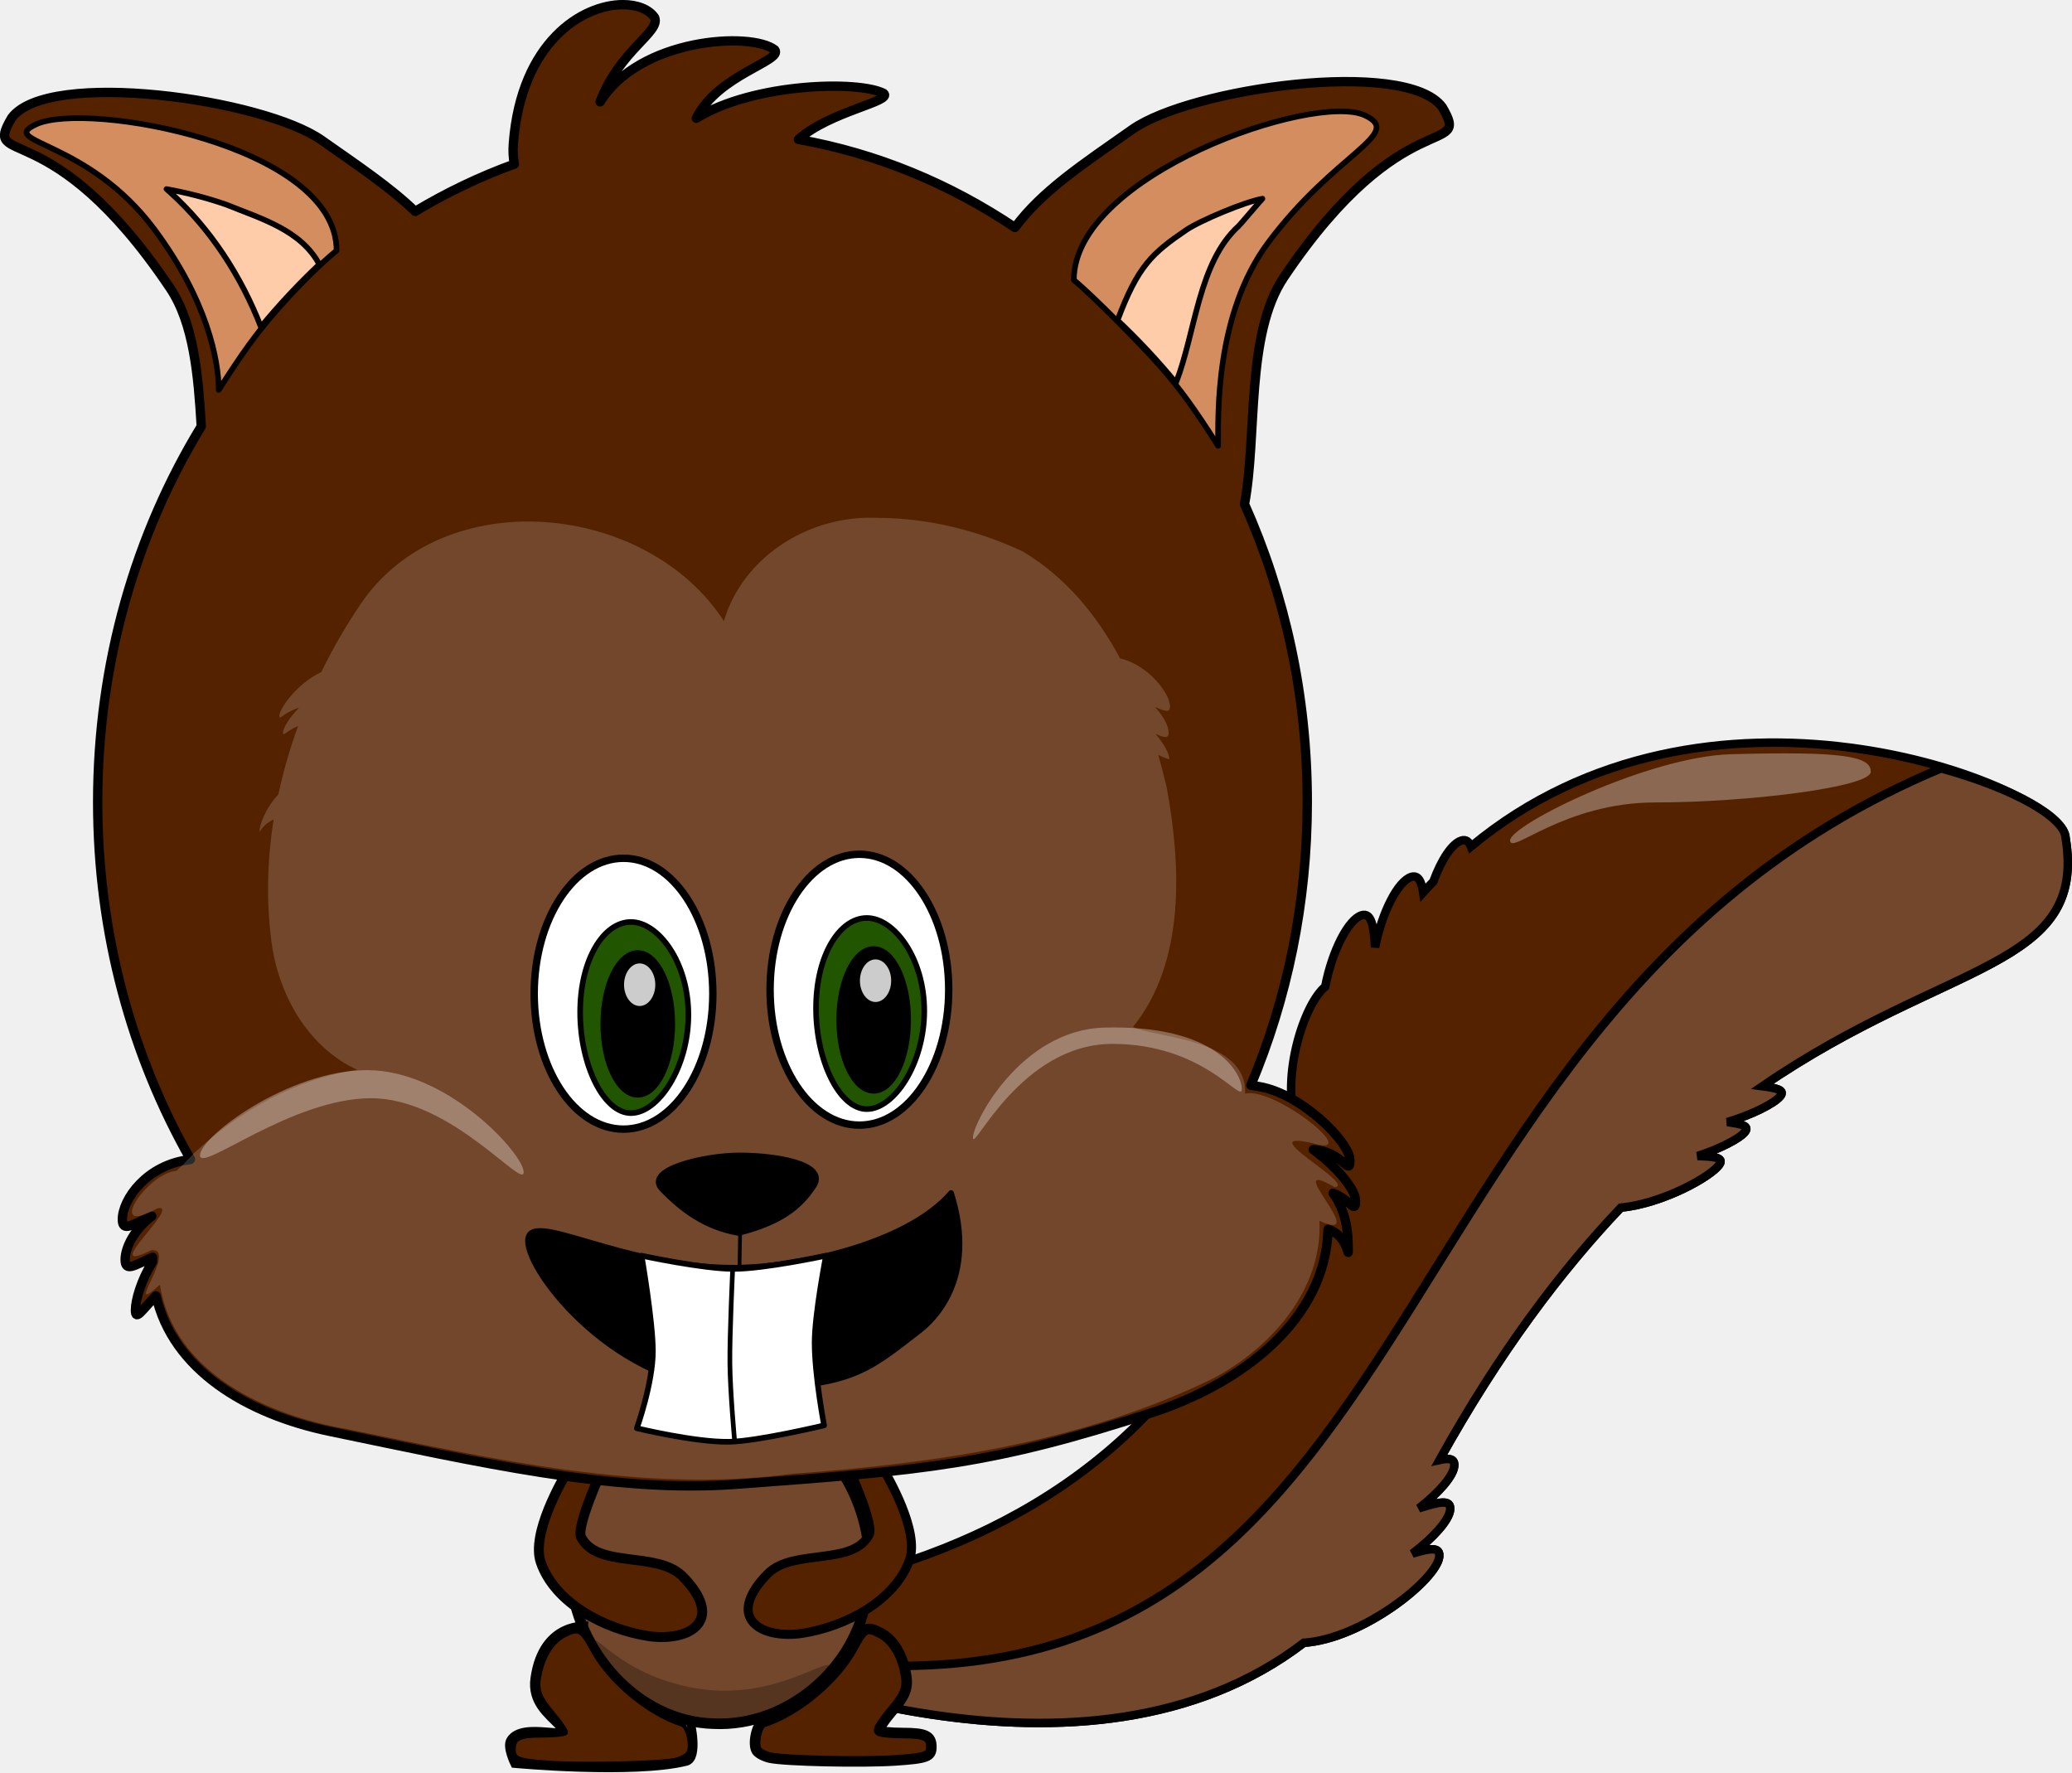
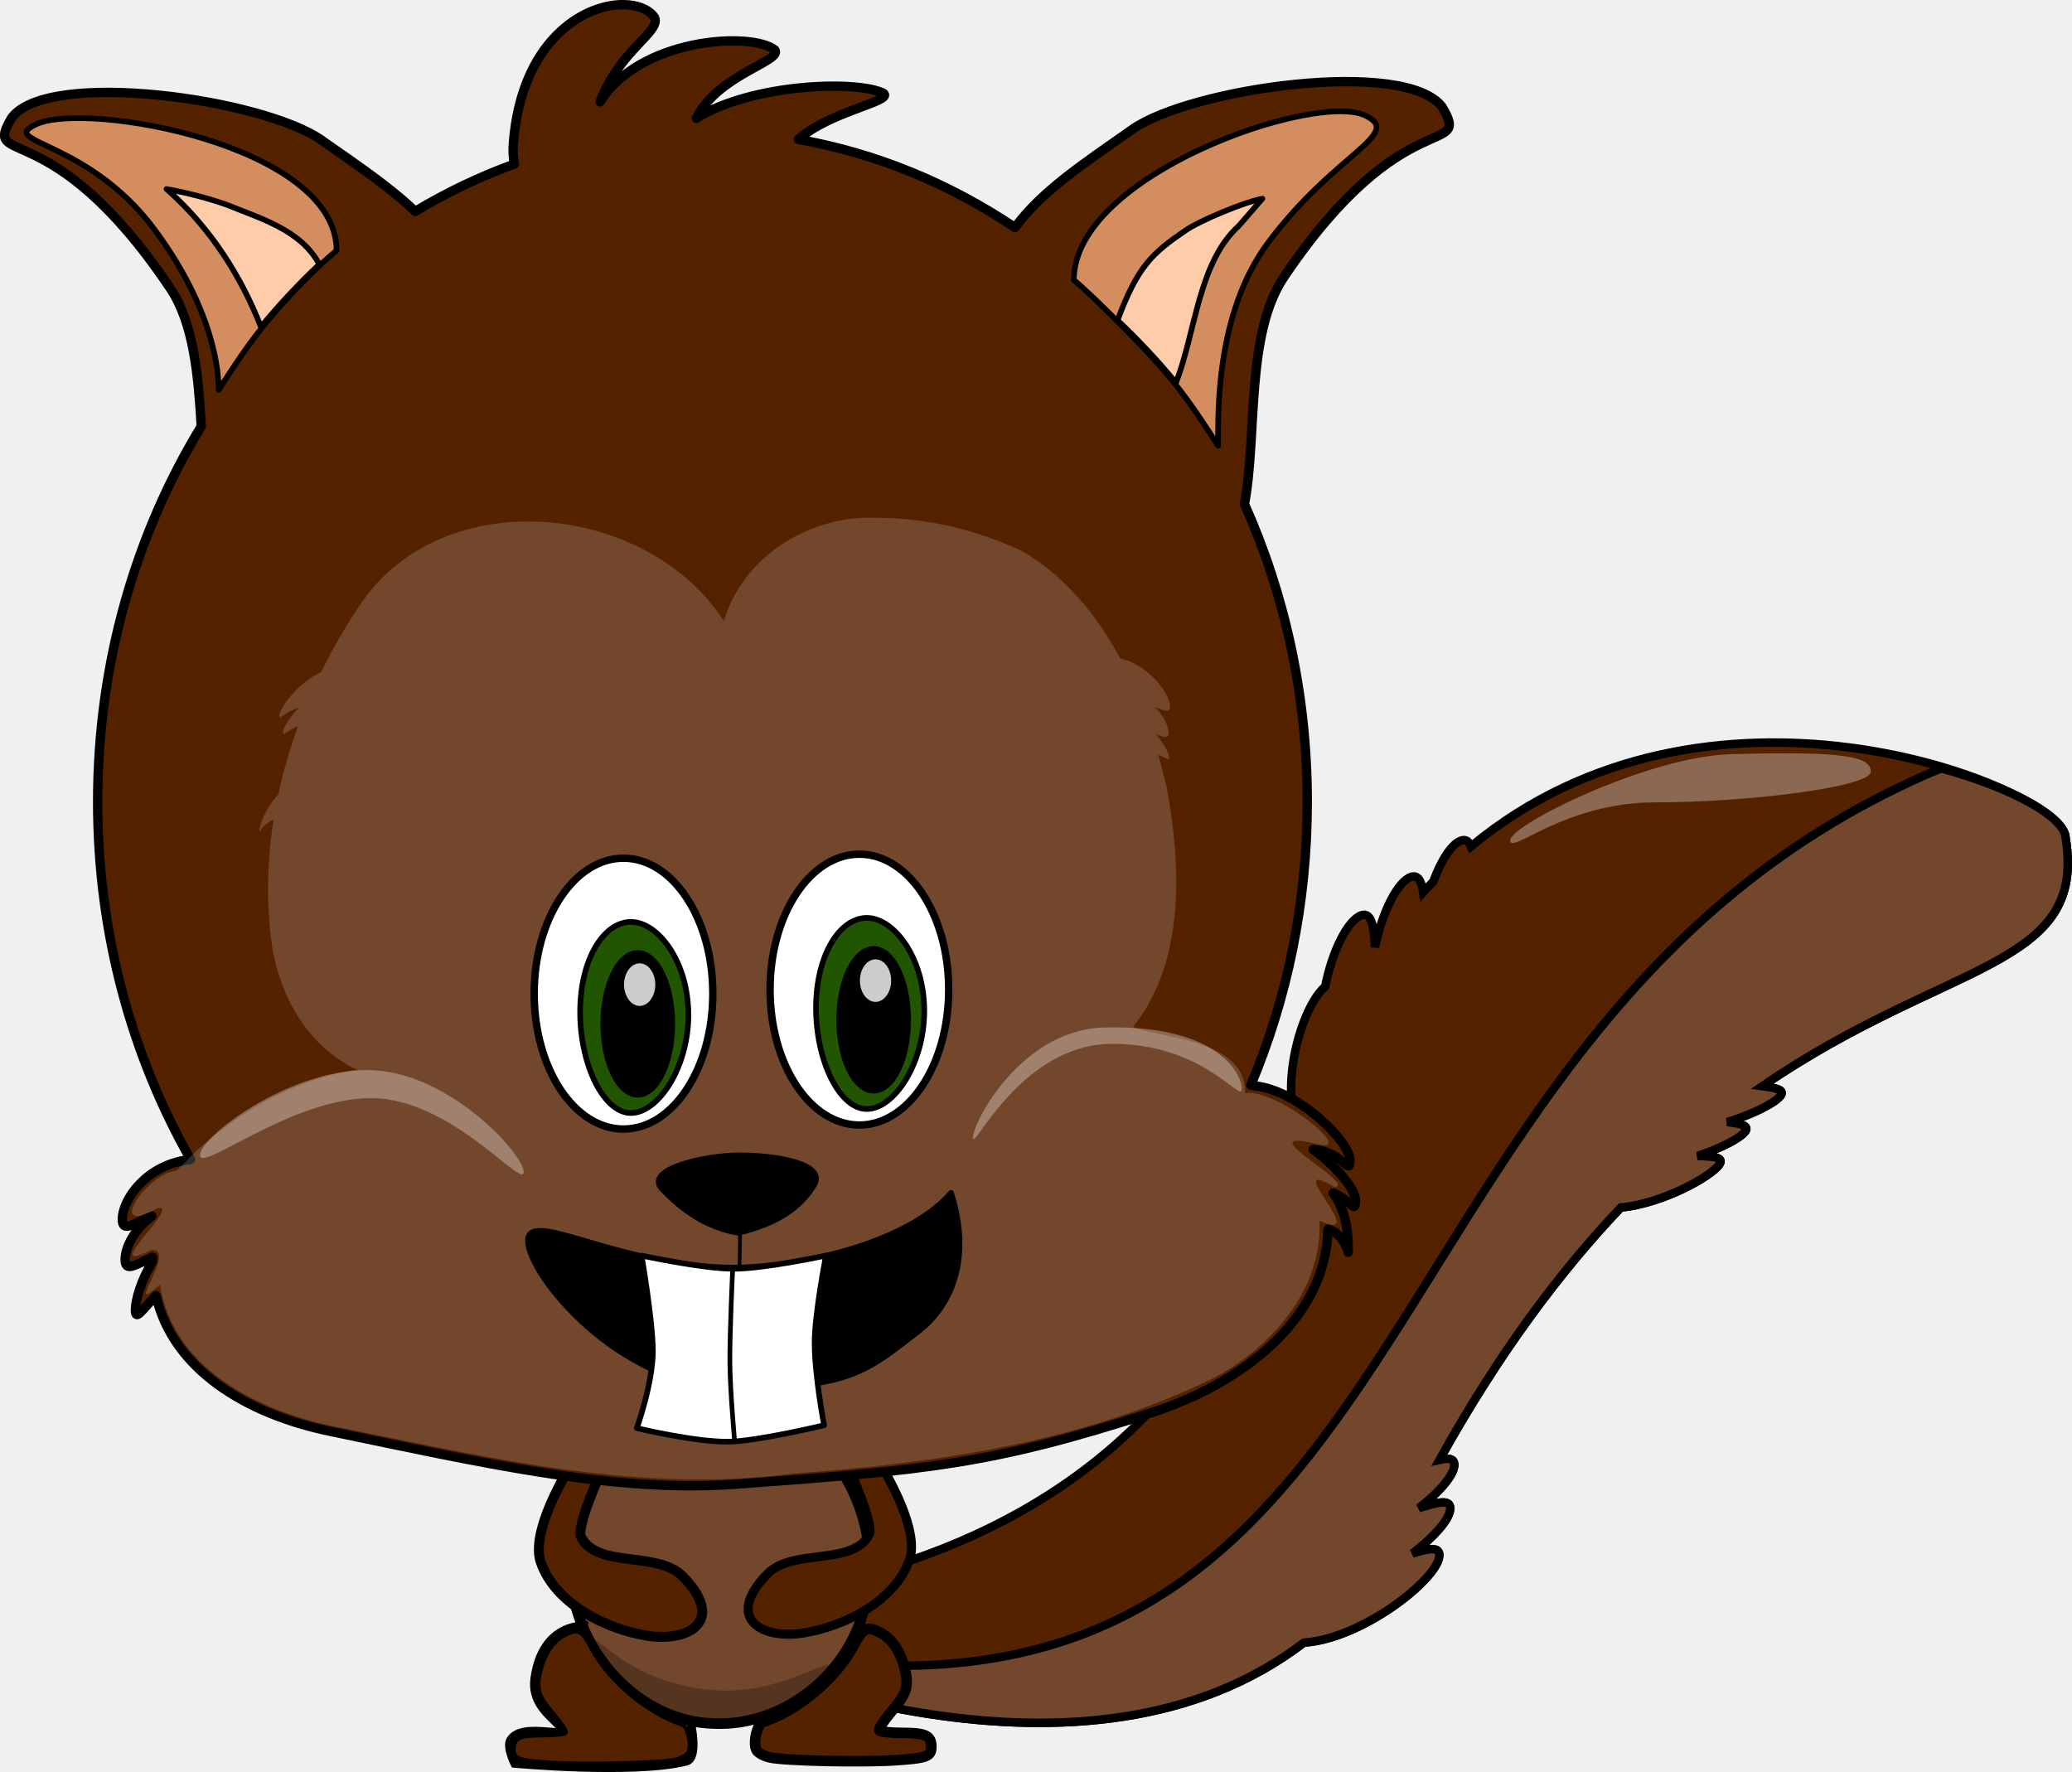
- <svg xmlns="http://www.w3.org/2000/svg" width="734.089" height="627.793" id="svg2" version="1.1">
+ <svg xmlns="http://www.w3.org/2000/svg" width="186.123" height="159.171" id="svg2" version="1.1">
  <defs id="defs4" />
-   <g id="layer1" transform="translate(355.9101,-66.99975)">
-     <g id="g4038" transform="translate(-296.9848,-53.74012)">
+   <g id="layer1" transform="translate(-192.0628,-535.6238)">
+     <g id="g4038" transform="matrix(0.2535451,0,0,0.2535451,207.0018,505.011)">
      <path id="path3883" d="m 595.892,385.502 c -41.193,-5.244 -91.901,0.435 -133.681,35.137 -0.707,-1.81 -1.751,-2.641 -3.385,-2.129 -3.303,1.036 -7.108,6.792 -9.931,14.525 -1.218,1.268 -2.41,2.533 -3.606,3.859 -0.619,-4.032 -1.77,-6.277 -4.217,-5.51 -4.668,1.464 -10.33,12.354 -12.822,24.933 -0.432,-7.48 -1.314,-12.428 -4.771,-11.344 -4.71,1.477 -10.444,12.58 -12.9,25.301 -7.414,6.062 -15.771,31.451 -10.328,48.809 0.025,0.079 0.071,0.154 0.097,0.233 -1.322,4.165 -2.597,8.439 -3.797,12.844 -51.243,188.141 -267.411,146.104 -225.954,165.312 34.667,16.062 155.726,63.91 232.43,5.222 20.714,-1.378 46.908,-22.226 47.939,-30.384 0.478,-3.784 -3.334,-3.071 -9.487,-1.199 7.568,-5.763 12.894,-11.802 13.347,-15.385 0.518,-4.096 -3.998,-2.881 -11.065,-0.674 7.126,-5.566 12.077,-11.315 12.513,-14.766 0.355,-2.806 -1.654,-3.109 -5.218,-2.329 21.181,-38.145 42.981,-67.018 64.25,-89.398 14.896,-1.452 32.07,-11.037 34.945,-15.301 1.694,-2.513 -1.987,-2.778 -7.748,-2.995 8.182,-2.666 14.9,-6.215 16.76,-8.496 1.783,-2.186 -1.209,-2.85 -6.232,-3.528 9.087,-2.705 16.753,-6.69 18.765,-9.156 1.794,-2.199 -1.249,-2.858 -6.325,-3.54 65.506,-44.952 115.162,-41.46 107.401,-88.133 -0.132,-8.426 -33.184,-26.331 -76.981,-31.906 z" style="fill:#552200;fill-opacity:1;stroke:#000000;stroke-width:3;stroke-miterlimit:4;stroke-opacity:1" />
      <path id="path3883-5" d="m 628.772,392.927 c -225.36,94.241 -167.808,383.246 -458.175,304.545 34.667,16.062 155.726,63.91 232.43,5.222 20.714,-1.378 46.908,-22.226 47.939,-30.384 0.478,-3.784 -3.334,-3.071 -9.487,-1.199 7.568,-5.763 12.894,-11.802 13.347,-15.385 0.518,-4.096 -3.998,-2.881 -11.065,-0.674 7.126,-5.566 12.077,-11.315 12.513,-14.766 0.355,-2.806 -1.654,-3.109 -5.218,-2.329 21.181,-38.145 42.981,-67.018 64.25,-89.398 14.896,-1.452 32.07,-11.037 34.945,-15.301 1.694,-2.513 -1.987,-2.778 -7.748,-2.995 8.182,-2.666 14.9,-6.215 16.76,-8.496 1.783,-2.186 -1.209,-2.85 -6.232,-3.528 9.087,-2.705 16.753,-6.69 18.765,-9.156 1.794,-2.199 -1.249,-2.858 -6.325,-3.54 65.506,-44.952 115.162,-41.46 107.401,-88.133 -0.442,-6.97 -17.591,-17.154 -44.101,-24.482 z" style="fill:#72472b;fill-opacity:1;stroke:#000000;stroke-width:3;stroke-miterlimit:4;stroke-opacity:1" />
      <path id="path4408-1" d="m 603.883,394.141 c 0,5.436 -43.59,10.861 -76.208,10.861 -32.618,0 -51.569,18.881 -51.569,13.445 0,-5.436 48.887,-29.715 78.285,-30.525 40.07,-1.104 49.492,0.783 49.492,6.219 z" style="fill:#ffffff;fill-opacity:0.317;stroke:none" />
    </g>
-     <path style="fill:#72472b;fill-opacity:1;stroke:#000000;stroke-width:3.748;stroke-linejoin:round;stroke-miterlimit:4;stroke-opacity:1;stroke-dasharray:none" d="m -101.364,564.454 c -30.631,7.2e-4 -55.595,30.775 -52.354,60.558 1.44,26.337 23.376,51.978 50.806,52.602 26.072,1.16 50.563,-19.891 54.086,-45.601 5.061,-26.161 -9.285,-56.136 -35.424,-64.726 -5.485,-1.977 -11.243,-3.002 -17.114,-2.833 z" id="path3016-0" />
-     <path style="fill:#552200;fill-opacity:1;stroke:none" d="m -152.406,585.969 c -4.96,5.386 -7.583,13.344 -10.312,20.25 -3.23,7.839 -1.868,17.157 4.25,23.188 10.103,11.099 25.603,17.799 40.688,16.75 5.6,-0.135 12.392,-5.116 9.594,-11.281 -3.065,-8.703 -11.727,-14.248 -20.844,-14.5 -7.481,-1.483 -18.713,-1.119 -21.656,-9.844 0.682,-7.724 4.449,-14.635 6.938,-21.938 -1.973,-2.392 -5.835,-2.408 -8.656,-2.625 z" id="path3832" />
-     <path style="fill:none;stroke:#000000;stroke-width:3.5;stroke-linecap:butt;stroke-linejoin:miter;stroke-miterlimit:4;stroke-opacity:1;stroke-dasharray:none" d="m -153.013,585.069 c 0,0 -0.32,0.493 -0.855,1.373 -3.169,5.21 -13.891,23.968 -10.459,33.983 5.002,14.596 22.931,23.84 38.184,26.163 6.339,0.965 15.642,0.139 18.385,-5.657 2.396,-5.064 -2.374,-11.624 -6.364,-15.556 -9.197,-9.063 -30.538,-2.471 -36.062,-14.142 -1.103,-4.863 7.778,-24.042 7.778,-24.042 z" id="path3826" />
-     <path style="fill:#552200;fill-opacity:1;stroke:none" d="m -46.719,584.969 c -3.089,0.618 -9.508,0.822 -6.594,5.219 2.194,6.724 6.541,13.495 5.688,20.625 -5.381,8.977 -17.684,7.082 -26.438,9.469 -8.366,1.497 -16.301,9.289 -16.188,18 2.514,7.677 12.566,7.671 19.188,6.75 15.077,-2.784 31.53,-10.836 37.031,-26.125 2.13,-12.289 -5.389,-23.718 -10.938,-33.969 -0.572,0.092 -1.178,-0.073 -1.75,0.031 z" id="path3832-7" />
-     <path style="fill:none;stroke:#000000;stroke-width:3.2;stroke-linecap:butt;stroke-linejoin:miter;stroke-miterlimit:4;stroke-opacity:1;stroke-dasharray:none" d="m -44.952,584.116 c 0,0 0.32,0.493 0.855,1.373 3.169,5.21 13.891,23.968 10.459,33.983 -5.002,14.596 -22.931,23.84 -38.184,26.163 -6.339,0.965 -15.642,0.139 -18.385,-5.657 -2.396,-5.064 2.374,-11.624 6.364,-15.556 9.197,-9.063 30.538,-2.471 36.062,-14.142 1.103,-4.863 -7.778,-24.042 -7.778,-24.042 z" id="path3826-4" />
-     <path style="fill:#552200;fill-opacity:1;stroke:#000000;stroke-width:3.314;stroke-linejoin:round;stroke-miterlimit:4;stroke-opacity:1;stroke-dasharray:none" d="m -135.305,68.642 c -14.257,0.062 -35.904,13.167 -38.716,49.012 -0.223,2.838 -0.083,5.307 0.352,7.478 -12.243,4.44 -23.993,10.062 -35.154,16.759 -8.926,-8.604 -20.244,-16.158 -33.144,-25.231 -20.734,-14.583 -96.781,-25.353 -109.79,-7.934 -10.754,18.152 13.615,-2.86 56.096,60.302 8.412,12.507 9.998,31.011 11.062,49.012 -23.169,37.971 -36.707,83.766 -36.707,133.074 0,46.514 12.06,89.903 32.875,126.548 -0.035,0.042 -0.069,0.083 -0.104,0.124 -15.392,1.723 -24.029,14.134 -24.029,21.192 0,4.69 3.578,1.75 10.461,-1.181 -6.164,4.661 -9.467,11.068 -9.467,15.433 0,4.519 3.336,1.965 9.736,-0.849 -0.02,0.544 -0.037,1.088 -0.041,1.637 -4.013,6.447 -6.049,13.51 -6.049,17.111 0,4.05 2.398,-0.224 7.292,-5.096 5.919,26.015 31.832,41.882 61.69,48.059 52.134,10.786 100.263,21.889 143.307,18.747 67.754,-4.946 91.584,-7.054 147.968,-25.438 31.493,-10.268 61.453,-32.75 62.27,-64.942 7.674,2.451 7.147,12.064 7.147,6.505 0,-3.56 -0.218,-12.279 -5.365,-19.286 6.337,2.435 7.955,7.624 7.955,2.631 0,-3.911 -6.521,-11.901 -14.998,-18.064 10.594,0.642 13.009,9.852 13.009,3.729 0,-6.342 -17.118,-23.44 -31.984,-26.018 -1.23,-0.213 -2.212,-0.368 -3.107,-0.518 12.811,-30.483 19.99,-64.472 19.99,-100.323 0,-37.912 -8.017,-73.743 -22.248,-105.543 4.576,-24.059 0.316,-60.095 13.941,-80.354 42.481,-63.162 66.851,-42.149 56.096,-60.302 -13.009,-17.419 -89.055,-6.65 -109.79,7.934 -17.398,12.237 -31.928,21.724 -41.575,34.739 -23.086,-15.485 -49.006,-26.297 -76.708,-31.197 11.005,-9.92 33.487,-13.463 30.203,-16.303 -8.919,-4.643 -46.114,-3.685 -66.392,8.804 7.623,-15.423 30.831,-20.356 27.8,-24.237 -8.532,-6.576 -47.975,-4.076 -61.876,18.436 6.857,-18.263 21.426,-24.701 19.327,-29.85 -1.981,-2.926 -6.174,-4.621 -11.331,-4.599 z" id="path3901" />
-     <path style="fill:#ffffff;fill-opacity:0.169;stroke:none" d="m -47.224,250.396 c -22.933,-0.185 -45.592,14.158 -52.223,36.624 -27.282,-42.196 -99.538,-49.423 -128.848,-5.821 -5.098,7.579 -9.739,15.584 -13.817,23.884 -9.098,4.357 -14.811,13.262 -14.811,15.391 0,2.005 1.13,-0.899 6.981,-2.797 -3.619,3.717 -5.697,7.441 -5.697,8.721 0,1.803 0.911,-0.36 5.344,-2.196 -2.894,7.922 -5.242,16.035 -7.002,24.257 -4.665,4.891 -6.629,10.977 -6.629,12.574 0,1.969 0.034,-1.44 4.972,-3.729 -2.43,15.292 -2.716,30.861 -0.352,46.215 3.075,17.589 13.275,34.785 29.933,42.466 -21.726,3.215 -41.881,14.657 -57.774,29.519 -6.681,6.996 -2.83,2.956 -6.277,6.277 -10.685,0.859 -25.57,23.912 -6.67,13.258 9.005,-1.752 -21.809,24.564 -2.113,14.791 9.596,-0.55 -10.874,24.674 2.962,12.263 4.878,31.443 38.134,46.286 66.205,51.146 51.848,10.541 104.708,22.913 157.932,15.847 50.887,-3.689 102.963,-11.194 149.19,-33.869 20.399,-10.882 38.615,-31.342 37.474,-55.744 19.079,8.647 -14.686,-23.555 5.386,-11.911 8.133,-0.809 -30.219,-20.653 -7.934,-15.619 18.659,5.668 -13.105,-19.944 -23.802,-17.546 0.851,-19.543 -31.771,-19.682 -39.732,-23.574 18.729,-23.109 17.034,-57.557 11.953,-84.911 -0.892,-3.804 -1.885,-7.638 -2.983,-11.476 1.398,0.675 2.689,1.251 3.915,1.533 0,-2.111 -1.909,-5.53 -4.868,-8.97 2.867,1.207 4.64,1.838 4.64,-0.414 0,-2.388 -1.864,-5.892 -4.827,-9.135 3.245,1.372 5.303,2.289 5.303,-0.124 0,-5.015 -8.16,-14.958 -17.67,-17.069 -8.227,-15.331 -19.317,-28.83 -34.428,-37.867 -16.027,-7.539 -33.767,-11.9 -51.518,-11.932 -0.74,-0.036 -1.477,-0.056 -2.217,-0.062 z" id="path4009" />
-     <g id="g3933" transform="matrix(0.6628826,0,0,0.6628826,53.67896,200.5967)">
+     <path style="fill:#72472b;fill-opacity:1;stroke:#000000;stroke-width:0.95;stroke-linejoin:round;stroke-miterlimit:4;stroke-opacity:1;stroke-dasharray:none" d="m 256.6,661.751 c -7.766,1.8e-4 -14.096,7.803 -13.274,15.354 0.365,6.678 5.927,13.179 12.882,13.337 6.61,0.294 12.82,-5.043 13.713,-11.562 1.283,-6.633 -2.354,-14.233 -8.982,-16.411 -1.391,-0.501 -2.851,-0.761 -4.339,-0.718 z" id="path3016-0" />
+     <path style="fill:#552200;fill-opacity:1;stroke:none" d="m 243.659,667.206 c -1.258,1.366 -1.923,3.383 -2.615,5.134 -0.819,1.987 -0.474,4.35 1.078,5.879 2.562,2.814 6.491,4.513 10.316,4.247 1.42,-0.034 3.142,-1.297 2.432,-2.86 -0.777,-2.207 -2.973,-3.613 -5.285,-3.676 -1.897,-0.376 -4.745,-0.284 -5.491,-2.496 0.173,-1.958 1.128,-3.711 1.759,-5.562 -0.5,-0.606 -1.479,-0.611 -2.195,-0.666 z" id="path3832" />
+     <path style="fill:none;stroke:#000000;stroke-width:0.887;stroke-linecap:butt;stroke-linejoin:miter;stroke-miterlimit:4;stroke-opacity:1;stroke-dasharray:none" d="m 243.505,666.978 c 0,0 -0.081,0.125 -0.217,0.348 -0.803,1.321 -3.522,6.077 -2.652,8.616 1.268,3.701 5.814,6.045 9.681,6.633 1.607,0.245 3.966,0.035 4.661,-1.434 0.608,-1.284 -0.602,-2.947 -1.614,-3.944 -2.332,-2.298 -7.743,-0.627 -9.143,-3.586 -0.28,-1.233 1.972,-6.096 1.972,-6.096 z" id="path3826" />
+     <path style="fill:#552200;fill-opacity:1;stroke:none" d="m 270.456,666.952 c -0.783,0.157 -2.411,0.208 -1.672,1.323 0.556,1.705 1.659,3.422 1.442,5.229 -1.364,2.276 -4.484,1.796 -6.703,2.401 -2.121,0.38 -4.133,2.355 -4.104,4.564 0.637,1.947 3.186,1.945 4.865,1.711 3.823,-0.706 7.994,-2.747 9.389,-6.624 0.54,-3.116 -1.366,-6.014 -2.773,-8.613 -0.145,0.023 -0.299,-0.019 -0.444,0.008 z" id="path3832-7" />
+     <path style="fill:none;stroke:#000000;stroke-width:0.811;stroke-linecap:butt;stroke-linejoin:miter;stroke-miterlimit:4;stroke-opacity:1;stroke-dasharray:none" d="m 270.903,666.736 c 0,0 0.081,0.125 0.217,0.348 0.803,1.321 3.522,6.077 2.652,8.616 -1.268,3.701 -5.814,6.045 -9.681,6.633 -1.607,0.245 -3.966,0.035 -4.661,-1.434 -0.608,-1.284 0.602,-2.947 1.614,-3.944 2.332,-2.298 7.743,-0.627 9.143,-3.586 0.28,-1.233 -1.972,-6.096 -1.972,-6.096 z" id="path3826-4" />
+     <path style="fill:#552200;fill-opacity:1;stroke:#000000;stroke-width:0.84;stroke-linejoin:round;stroke-miterlimit:4;stroke-opacity:1;stroke-dasharray:none" d="m 247.995,536.04 c -3.615,0.016 -9.103,3.338 -9.816,12.427 -0.057,0.72 -0.021,1.346 0.089,1.896 -3.104,1.126 -6.083,2.551 -8.913,4.249 -2.263,-2.181 -5.133,-4.097 -8.404,-6.397 -5.257,-3.698 -24.538,-6.428 -27.837,-2.012 -2.727,4.602 3.452,-0.725 14.223,15.289 2.133,3.171 2.535,7.863 2.805,12.427 -5.874,9.627 -9.307,21.238 -9.307,33.74 0,11.793 3.058,22.794 8.335,32.086 -0.009,0.011 -0.018,0.021 -0.026,0.032 -3.903,0.437 -6.093,3.584 -6.093,5.373 0,1.189 0.907,0.444 2.652,-0.299 -1.563,1.182 -2.4,2.806 -2.4,3.913 0,1.146 0.846,0.498 2.469,-0.215 -0.005,0.138 -0.009,0.276 -0.011,0.415 -1.017,1.635 -1.534,3.425 -1.534,4.338 0,1.027 0.608,-0.057 1.849,-1.292 1.501,6.596 8.071,10.619 15.641,12.185 13.218,2.735 25.421,5.55 36.335,4.753 17.179,-1.254 23.221,-1.789 37.517,-6.45 7.985,-2.603 15.581,-8.304 15.788,-16.466 1.946,0.622 1.812,3.059 1.812,1.649 0,-0.903 -0.055,-3.113 -1.36,-4.89 1.607,0.617 2.017,1.933 2.017,0.667 0,-0.992 -1.653,-3.017 -3.803,-4.58 2.686,0.163 3.298,2.498 3.298,0.945 0,-1.608 -4.34,-5.943 -8.109,-6.597 -0.312,-0.054 -0.561,-0.093 -0.788,-0.131 3.248,-7.729 5.068,-16.346 5.068,-25.436 0,-9.612 -2.033,-18.697 -5.641,-26.76 1.16,-6.1 0.08,-15.237 3.535,-20.373 10.771,-16.014 16.95,-10.687 14.223,-15.289 -3.298,-4.417 -22.58,-1.686 -27.837,2.012 -4.411,3.103 -8.095,5.508 -10.541,8.808 -5.853,-3.926 -12.425,-6.668 -19.449,-7.91 2.79,-2.515 8.49,-3.413 7.658,-4.133 -2.261,-1.177 -11.692,-0.934 -16.833,2.232 1.933,-3.91 7.817,-5.161 7.048,-6.145 -2.163,-1.667 -12.164,-1.034 -15.688,4.674 1.739,-4.63 5.432,-6.263 4.9,-7.568 -0.502,-0.742 -1.565,-1.172 -2.873,-1.166 z" id="path3901" />
+     <path style="fill:#ffffff;fill-opacity:0.169;stroke:none" d="m 270.327,582.123 c -5.814,-0.047 -11.56,3.59 -13.241,9.286 -6.917,-10.699 -25.237,-12.531 -32.669,-1.476 -1.293,1.922 -2.469,3.951 -3.503,6.056 -2.307,1.105 -3.755,3.363 -3.755,3.902 0,0.508 0.287,-0.228 1.77,-0.709 -0.918,0.942 -1.444,1.887 -1.444,2.211 0,0.457 0.231,-0.091 1.355,-0.557 -0.734,2.009 -1.329,4.066 -1.775,6.15 -1.183,1.24 -1.681,2.783 -1.681,3.188 0,0.499 0.009,-0.365 1.261,-0.945 -0.616,3.877 -0.689,7.825 -0.089,11.718 0.78,4.46 3.366,8.819 7.589,10.767 -5.509,0.815 -10.619,3.716 -14.648,7.484 -1.694,1.774 -0.717,0.749 -1.591,1.591 -2.709,0.218 -6.483,6.063 -1.691,3.361 2.283,-0.444 -5.53,6.228 -0.536,3.75 2.433,-0.14 -2.757,6.256 0.751,3.109 1.237,7.972 9.669,11.735 16.786,12.968 13.146,2.673 26.548,5.809 40.043,4.018 12.902,-0.935 26.106,-2.838 37.826,-8.587 5.172,-2.759 9.791,-7.947 9.501,-14.134 4.837,2.192 -3.724,-5.972 1.366,-3.02 2.062,-0.205 -7.662,-5.237 -2.012,-3.96 4.731,1.437 -3.323,-5.057 -6.035,-4.449 0.216,-4.955 -8.055,-4.99 -10.074,-5.977 4.749,-5.859 4.319,-14.593 3.031,-21.529 -0.226,-0.964 -0.478,-1.937 -0.756,-2.91 0.354,0.171 0.682,0.317 0.993,0.389 0,-0.535 -0.484,-1.402 -1.234,-2.274 0.727,0.306 1.176,0.466 1.176,-0.105 0,-0.605 -0.473,-1.494 -1.224,-2.316 0.823,0.348 1.345,0.58 1.345,-0.032 0,-1.272 -2.069,-3.792 -4.48,-4.328 -2.086,-3.887 -4.898,-7.31 -8.729,-9.601 -4.064,-1.911 -8.561,-3.017 -13.062,-3.025 -0.188,-0.009 -0.374,-0.014 -0.562,-0.016 z" id="path4009" />
+     <g id="g3933" transform="matrix(0.1680706,0,0,0.1680706,295.9109,569.4968)">
      <path id="path3914" d="m -236.908,329.505 c 0,39.973 -21.372,72.378 -47.735,72.378 -26.363,0 -47.735,-32.405 -47.735,-72.378 0,-39.973 21.372,-72.378 47.735,-72.378 26.363,0 47.735,32.405 47.735,72.378 z" style="fill:#ffffff;fill-opacity:1;stroke:#000000;stroke-width:3.959;stroke-linejoin:round;stroke-miterlimit:4;stroke-opacity:1" />
      <path id="path3917" d="m -249.964,340.822 c 0,28.206 -16.118,52.5 -30.714,52.5 -14.596,0 -27.143,-25.723 -27.143,-53.929 0,-28.206 12.547,-48.214 27.143,-48.214 14.596,0 30.714,21.437 30.714,49.643 z" style="fill:#225500;fill-opacity:1;stroke:#000000;stroke-width:3;stroke-linejoin:round;stroke-miterlimit:4;stroke-opacity:1" />
      <path transform="translate(-14.12727,-11.21936)" d="m -244.457,356.872 c 0,20.921 -8.254,37.881 -18.435,37.881 -10.182,0 -18.435,-16.96 -18.435,-37.881 0,-20.921 8.254,-37.881 18.435,-37.881 10.182,0 18.435,16.96 18.435,37.881 z" id="path3929" style="fill:#000000;fill-opacity:1;stroke:#000000;stroke-width:3;stroke-linejoin:round;stroke-miterlimit:4;stroke-opacity:1;stroke-dasharray:none" />
      <path transform="translate(-12.61204,-17.28028)" d="m -253.548,341.972 c 0,7.113 -4.41,12.879 -9.849,12.879 -5.439,0 -9.849,-5.766 -9.849,-12.879 0,-7.113 4.41,-12.879 9.849,-12.879 5.439,0 9.849,5.766 9.849,12.879 z" id="path3931" style="fill:#ffffff;fill-opacity:0.799;stroke:#000000;stroke-width:3;stroke-linejoin:round;stroke-miterlimit:4;stroke-opacity:1;stroke-dasharray:none" />
    </g>
-     <g transform="matrix(0.6628826,0,0,0.6628826,137.2495,199.1763)" id="g3933-4">
+     <g transform="matrix(0.1680706,0,0,0.1680706,317.0998,569.1367)" id="g3933-4">
      <path id="path3914-8" d="m -236.908,329.505 c 0,39.973 -21.372,72.378 -47.735,72.378 -26.363,0 -47.735,-32.405 -47.735,-72.378 0,-39.973 21.372,-72.378 47.735,-72.378 26.363,0 47.735,32.405 47.735,72.378 z" style="fill:#ffffff;fill-opacity:1;stroke:#000000;stroke-width:3.959;stroke-linejoin:round;stroke-miterlimit:4;stroke-opacity:1" />
      <path id="path3917-8" d="m -249.964,340.822 c 0,28.206 -16.118,52.5 -30.714,52.5 -14.596,0 -27.143,-25.723 -27.143,-53.929 0,-28.206 12.547,-48.214 27.143,-48.214 14.596,0 30.714,21.437 30.714,49.643 z" style="fill:#225500;fill-opacity:1;stroke:#000000;stroke-width:3;stroke-linejoin:round;stroke-miterlimit:4;stroke-opacity:1" />
      <path transform="translate(-14.12727,-11.21936)" d="m -244.457,356.872 c 0,20.921 -8.254,37.881 -18.435,37.881 -10.182,0 -18.435,-16.96 -18.435,-37.881 0,-20.921 8.254,-37.881 18.435,-37.881 10.182,0 18.435,16.96 18.435,37.881 z" id="path3929-2" style="fill:#000000;fill-opacity:1;stroke:#000000;stroke-width:3;stroke-linejoin:round;stroke-miterlimit:4;stroke-opacity:1;stroke-dasharray:none" />
      <path transform="translate(-12.61204,-17.28028)" d="m -253.548,341.972 c 0,7.113 -4.41,12.879 -9.849,12.879 -5.439,0 -9.849,-5.766 -9.849,-12.879 0,-7.113 4.41,-12.879 9.849,-12.879 5.439,0 9.849,5.766 9.849,12.879 z" id="path3931-4" style="fill:#ffffff;fill-opacity:0.799;stroke:#000000;stroke-width:3;stroke-linejoin:round;stroke-miterlimit:4;stroke-opacity:1;stroke-dasharray:none" />
    </g>
-     <path style="fill:#000000;fill-opacity:1;stroke:#000000;stroke-width:2.61;stroke-linejoin:round;stroke-miterlimit:4;stroke-opacity:1" d="m -67.845,486.847 c -4.972,7.642 -11.893,12.947 -26.441,16.616 -11.47,-2.012 -19.694,-8.028 -26.915,-15.551 -5.947,-6.196 14.616,-11.29 27.388,-11.29 12.773,0 30.651,3.025 25.968,10.224 z" id="path3969" />
-     <path style="fill:#000000;fill-opacity:1;stroke:#000000;stroke-width:1.989;stroke-linejoin:round;stroke-miterlimit:4;stroke-opacity:1" d="m -30.128,538.339 c -19.413,15.082 -25.021,20.36 -65.815,20.36 -40.794,0 -72.917,-40.316 -72.917,-52.084 0,-11.768 32.123,9.47 72.917,9.47 21.962,0 61.098,-8.125 76.995,-26.464 9.708,30.752 -6.891,45.385 -11.181,48.718 z" id="path3971" />
-     <path style="fill:#ffffff;fill-opacity:1;stroke:#000000;stroke-width:1.989;stroke-linejoin:round;stroke-miterlimit:4;stroke-opacity:1" d="m -128.614,511.823 c 0,0 21.756,4.687 32.634,4.687 10.902,0 32.707,-4.687 32.707,-4.687 0,0 -4.018,20.646 -4.018,30.802 0,11.783 3.348,29.321 3.348,29.321 0,0 -23.705,5.66 -33.717,5.812 -12.104,0.183 -32.629,-4.807 -32.629,-4.807 0,0 5.692,-15.865 5.692,-27.313 0,-10.49 -4.018,-33.815 -4.018,-33.815 z" id="rect3974" />
-     <path style="fill:none;stroke:#000000;stroke-width:1.657;stroke-linecap:butt;stroke-linejoin:miter;stroke-miterlimit:4;stroke-opacity:1;stroke-dasharray:none" d="m -95.645,577.445 c 0,0 -1.564,-17.187 -1.676,-27.454 -0.111,-10.156 1.006,-33.815 1.006,-33.815" id="path3977" />
-     <path style="fill:none;stroke:#000000;stroke-width:1.326;stroke-linecap:butt;stroke-linejoin:miter;stroke-miterlimit:4;stroke-opacity:1;stroke-dasharray:none" d="m -93.931,516.558 0.237,-13.139" id="path3980" />
-     <path style="fill:#d38d5f;fill-opacity:1;stroke:#000000;stroke-width:1.989;stroke-linejoin:round;stroke-miterlimit:4;stroke-opacity:1" d="m -236.664,155.761 c -7.101,5.842 -15.231,14.313 -21.253,21.176 -7.189,8.193 -12.222,15.223 -20.508,28.209 0.018,-10.275 -3.951,-31.636 -22.869,-57.008 -23.715,-31.804 -55.879,-30.579 -41.762,-37.121 17.879,-8.286 106.393,7.402 106.393,44.745 z" id="path4307" />
-     <path style="fill:#ffccaa;fill-opacity:1;stroke:#000000;stroke-width:1.989;stroke-linejoin:round;stroke-miterlimit:4;stroke-opacity:1" d="m -295.557,135.178 c 14.331,13.005 25.075,29.636 32.088,47.624 6.42,-7.814 13.355,-15.2 20.694,-22.144 -6.578,-12.293 -20.995,-16.277 -32.958,-21.171 -6.911,-2.403 -14.001,-4.218 -21.192,-5.51 0.456,0.4 0.911,0.801 1.367,1.201 z" id="path4307-4" />
-     <path style="fill:#d38d5f;fill-opacity:1;stroke:#000000;stroke-width:1.989;stroke-linejoin:round;stroke-miterlimit:4;stroke-opacity:1" d="m 24.535,166.201 c 7.101,5.842 24.605,23.687 30.628,30.551 7.189,8.193 12.222,15.223 20.508,28.209 -0.018,-10.275 -1.205,-46.636 17.713,-72.007 23.715,-31.804 48.379,-38.547 34.262,-45.09 -17.879,-8.286 -103.112,20.996 -103.112,58.338 z" id="path4307-5" />
-     <path style="fill:#ffccaa;fill-opacity:1;stroke:#000000;stroke-width:1.989;stroke-linejoin:round;stroke-miterlimit:4;stroke-opacity:1" d="m 82.959,147.025 c -14.326,12.998 -15.242,37.622 -22.244,55.592 -6.418,-7.812 -13.351,-15.197 -20.694,-22.144 7.202,-19.285 12.328,-23.811 24.236,-31.927 5.188,-3.536 20.922,-10.05 27.101,-11.16 -0.456,0.4 -7.942,9.238 -8.398,9.639 z" id="path4307-4-8" />
-     <path style="fill:#ffffff;fill-opacity:0.317;stroke:none" d="m -170.375,482.23 c 0,6.407 -25.652,-26.184 -54.025,-26.184 -28.373,0 -60.654,26.625 -60.654,20.218 0,-6.407 30.955,-30.161 59.328,-30.161 28.373,0 55.351,29.72 55.351,36.127 z" id="path4405" />
-     <path style="fill:#ffffff;fill-opacity:0.317;stroke:none" d="m 84.046,452.807 c 0,5.436 -13.184,-16.009 -45.802,-16.009 -32.618,0 -49.448,38.68 -49.448,33.244 0,-5.436 17.067,-38.2 46.465,-39.01 40.07,-1.104 48.785,16.339 48.785,21.775 z" id="path4408" />
-     <path style="fill:none;stroke:#000000;stroke-width:2.999;stroke-linecap:butt;stroke-linejoin:miter;stroke-miterlimit:4;stroke-opacity:1;stroke-dasharray:none" d="m -111.316,676.793 c 0,0 3.137,13.084 -1.5,14.233 -18.722,4.637 -60.767,0.749 -60.767,0.749 0,0 -2.914,-5.831 -1.5,-8.24 4.277,-7.29 23.152,0.816 17.255,-5.244 -3.911,-4.019 -9.835,-8.355 -8.638,-16.764 2.922,-20.536 18.857,-18.553 18.857,-18.553" id="path3020" />
-     <path style="fill:#552200;fill-opacity:1;stroke:#000000;stroke-width:1.499;stroke-linejoin:round;stroke-miterlimit:4;stroke-opacity:1;stroke-dasharray:none" d="m -161.203,691.476 c -11.21,-0.759 -12.732,-1.329 -12.732,-4.771 0,-3.94 2.032,-4.917 10.229,-4.917 4.225,0 7.933,-0.405 8.239,-0.9 0.306,-0.495 -1.576,-3.395 -4.183,-6.445 -5.667,-6.629 -6.435,-9.134 -4.793,-15.643 1.522,-6.034 4.533,-10.429 8.576,-12.517 4.884,-2.522 6.012,-1.945 9.696,4.957 6.035,11.306 19.785,22.823 31.857,26.683 2.172,0.695 3.726,7.737 2.23,10.106 -0.576,0.912 -2.673,2.021 -4.66,2.463 -5.247,1.17 -32.723,1.777 -44.459,0.982 z" id="path3806" />
-     <path style="fill:#552200;fill-opacity:1;stroke:#000000;stroke-width:3.748;stroke-linejoin:round;stroke-miterlimit:4;stroke-opacity:1;stroke-dasharray:none" d="m -38.678,690.622 c 11.21,-0.759 12.732,-1.329 12.732,-4.771 0,-3.94 -2.032,-4.917 -10.229,-4.917 -4.225,0 -7.933,-0.405 -8.239,-0.9 -0.306,-0.495 1.576,-3.395 4.183,-6.445 5.667,-6.629 6.435,-9.134 4.793,-15.643 -1.522,-6.034 -4.533,-10.429 -8.576,-12.517 -4.884,-2.522 -6.012,-1.945 -9.696,4.957 -6.035,11.306 -19.785,22.823 -31.857,26.683 -2.172,0.695 -3.726,7.737 -2.23,10.106 0.576,0.912 2.673,2.021 4.66,2.463 5.247,1.17 32.723,1.777 44.459,0.982 z" id="path3806-1" />
-     <path style="fill:#000000;fill-opacity:0.254;stroke:none" d="m -61.071,658.194 c 0,6.407 -9.152,18.816 -37.525,18.816 -28.373,0 -47.654,-21.375 -47.654,-27.782 0,-6.407 8.858,11.078 36.828,15.839 29.373,5 48.351,-13.28 48.351,-6.873 z" id="path4405-7" />
+     <path style="fill:#000000;fill-opacity:1;stroke:#000000;stroke-width:0.662;stroke-linejoin:round;stroke-miterlimit:4;stroke-opacity:1" d="m 265.099,642.074 c -1.261,1.937 -3.015,3.283 -6.704,4.213 -2.908,-0.51 -4.993,-2.035 -6.824,-3.943 -1.508,-1.571 3.706,-2.862 6.944,-2.862 3.238,0 7.771,0.767 6.584,2.592 z" id="path3969" />
+     <path style="fill:#000000;fill-opacity:1;stroke:#000000;stroke-width:0.504;stroke-linejoin:round;stroke-miterlimit:4;stroke-opacity:1" d="m 274.662,655.13 c -4.922,3.824 -6.344,5.162 -16.687,5.162 -10.343,0 -18.488,-10.222 -18.488,-13.206 0,-2.984 8.145,2.401 18.488,2.401 5.568,0 15.491,-2.06 19.522,-6.71 2.461,7.797 -1.747,11.507 -2.835,12.352 z" id="path3971" />
+     <path style="fill:#ffffff;fill-opacity:1;stroke:#000000;stroke-width:0.504;stroke-linejoin:round;stroke-miterlimit:4;stroke-opacity:1" d="m 249.691,648.407 c 0,0 5.516,1.188 8.274,1.188 2.764,0 8.293,-1.188 8.293,-1.188 0,0 -1.019,5.235 -1.019,7.81 0,2.987 0.849,7.434 0.849,7.434 0,0 -6.01,1.435 -8.549,1.474 -3.069,0.046 -8.273,-1.219 -8.273,-1.219 0,0 1.443,-4.022 1.443,-6.925 0,-2.66 -1.019,-8.574 -1.019,-8.574 z" id="rect3974" />
+     <path style="fill:none;stroke:#000000;stroke-width:0.42;stroke-linecap:butt;stroke-linejoin:miter;stroke-miterlimit:4;stroke-opacity:1;stroke-dasharray:none" d="m 258.051,665.045 c 0,0 -0.396,-4.358 -0.425,-6.961 -0.028,-2.575 0.255,-8.574 0.255,-8.574" id="path3977" />
+     <path style="fill:none;stroke:#000000;stroke-width:0.336;stroke-linecap:butt;stroke-linejoin:miter;stroke-miterlimit:4;stroke-opacity:1;stroke-dasharray:none" d="m 258.485,649.607 0.06,-3.331" id="path3980" />
+     <path style="fill:#d38d5f;fill-opacity:1;stroke:#000000;stroke-width:0.504;stroke-linejoin:round;stroke-miterlimit:4;stroke-opacity:1" d="m 222.296,558.129 c -1.8,1.481 -3.862,3.629 -5.389,5.369 -1.823,2.077 -3.099,3.86 -5.2,7.152 0.005,-2.605 -1.002,-8.021 -5.798,-14.454 -6.013,-8.064 -14.168,-7.753 -10.588,-9.412 4.533,-2.101 26.975,1.877 26.975,11.345 z" id="path4307" />
+     <path style="fill:#ffccaa;fill-opacity:1;stroke:#000000;stroke-width:0.504;stroke-linejoin:round;stroke-miterlimit:4;stroke-opacity:1" d="m 207.364,552.91 c 3.634,3.297 6.358,7.514 8.136,12.075 1.628,-1.981 3.386,-3.854 5.247,-5.615 -1.668,-3.117 -5.323,-4.127 -8.356,-5.368 -1.752,-0.609 -3.55,-1.069 -5.373,-1.397 0.116,0.102 0.231,0.203 0.347,0.305 z" id="path4307-4" />
+     <path style="fill:#d38d5f;fill-opacity:1;stroke:#000000;stroke-width:0.504;stroke-linejoin:round;stroke-miterlimit:4;stroke-opacity:1" d="m 288.521,560.776 c 1.8,1.481 6.239,6.006 7.766,7.746 1.823,2.077 3.099,3.86 5.2,7.152 -0.005,-2.605 -0.306,-11.824 4.491,-18.257 6.013,-8.064 12.266,-9.774 8.687,-11.432 -4.533,-2.101 -26.143,5.323 -26.143,14.791 z" id="path4307-5" />
+     <path style="fill:#ffccaa;fill-opacity:1;stroke:#000000;stroke-width:0.504;stroke-linejoin:round;stroke-miterlimit:4;stroke-opacity:1" d="m 303.335,555.914 c -3.632,3.296 -3.865,9.539 -5.64,14.095 -1.627,-1.981 -3.385,-3.853 -5.247,-5.615 1.826,-4.89 3.126,-6.037 6.145,-8.095 1.315,-0.896 5.305,-2.548 6.871,-2.83 -0.116,0.102 -2.014,2.342 -2.129,2.444 z" id="path4307-4-8" />
+     <path style="fill:#ffffff;fill-opacity:0.317;stroke:none" d="m 239.103,640.904 c 0,1.624 -6.504,-6.639 -13.698,-6.639 -7.194,0 -15.378,6.751 -15.378,5.126 0,-1.624 7.849,-7.647 15.042,-7.647 7.194,0 14.034,7.535 14.034,9.16 z" id="path4405" />
+     <path style="fill:#ffffff;fill-opacity:0.317;stroke:none" d="m 303.61,633.443 c 0,1.378 -3.343,-4.059 -11.613,-4.059 -8.27,0 -12.537,9.807 -12.537,8.429 0,-1.378 4.327,-9.686 11.781,-9.891 10.159,-0.28 12.369,4.143 12.369,5.521 z" id="path4408" />
+     <path style="fill:none;stroke:#000000;stroke-width:0.76;stroke-linecap:butt;stroke-linejoin:miter;stroke-miterlimit:4;stroke-opacity:1;stroke-dasharray:none" d="m 254.077,690.234 c 0,0 0.795,3.317 -0.38,3.609 -4.747,1.176 -15.407,0.19 -15.407,0.19 0,0 -0.739,-1.478 -0.38,-2.089 1.084,-1.848 5.87,0.207 4.375,-1.329 -0.992,-1.019 -2.494,-2.118 -2.19,-4.25 0.741,-5.207 4.781,-4.704 4.781,-4.704" id="path3020" />
+     <path style="fill:#552200;fill-opacity:1;stroke:#000000;stroke-width:0.38;stroke-linejoin:round;stroke-miterlimit:4;stroke-opacity:1;stroke-dasharray:none" d="m 241.429,693.957 c -2.842,-0.192 -3.228,-0.337 -3.228,-1.21 0,-0.999 0.515,-1.247 2.593,-1.247 1.071,0 2.011,-0.103 2.089,-0.228 0.078,-0.126 -0.4,-0.861 -1.061,-1.634 -1.437,-1.681 -1.631,-2.316 -1.215,-3.966 0.386,-1.53 1.149,-2.644 2.174,-3.174 1.238,-0.639 1.524,-0.493 2.458,1.257 1.53,2.867 5.016,5.787 8.077,6.765 0.551,0.176 0.945,1.962 0.565,2.562 -0.146,0.231 -0.678,0.512 -1.181,0.625 -1.33,0.297 -8.297,0.45 -11.272,0.249 z" id="path3806" />
+     <path style="fill:#552200;fill-opacity:1;stroke:#000000;stroke-width:0.95;stroke-linejoin:round;stroke-miterlimit:4;stroke-opacity:1;stroke-dasharray:none" d="m 272.494,693.74 c 2.842,-0.192 3.228,-0.337 3.228,-1.21 0,-0.999 -0.515,-1.247 -2.593,-1.247 -1.071,0 -2.011,-0.103 -2.089,-0.228 -0.078,-0.126 0.4,-0.861 1.061,-1.634 1.437,-1.681 1.631,-2.316 1.215,-3.966 -0.386,-1.53 -1.149,-2.644 -2.174,-3.174 -1.238,-0.639 -1.524,-0.493 -2.458,1.257 -1.53,2.867 -5.016,5.787 -8.077,6.765 -0.551,0.176 -0.945,1.962 -0.565,2.562 0.146,0.231 0.678,0.512 1.181,0.625 1.33,0.297 8.297,0.45 11.272,0.249 z" id="path3806-1" />
+     <path style="fill:#000000;fill-opacity:0.254;stroke:none" d="m 266.817,685.518 c 0,1.624 -2.32,4.771 -9.514,4.771 -7.194,0 -12.082,-5.42 -12.082,-7.044 0,-1.624 2.246,2.809 9.338,4.016 7.447,1.268 12.259,-3.367 12.259,-1.743 z" id="path4405-7" />
  </g>
-   <g id="layer2" style="display:none" transform="translate(355.9101,-66.99975)">
+   <g id="layer2" style="display:none" transform="translate(-192.0628,-535.6238)">
    <path style="fill:none;stroke:#000000;stroke-width:1px;stroke-linecap:butt;stroke-linejoin:miter;stroke-opacity:1" d="m -533.361,389.702 c 0,0 201.709,24.658 303.046,24.244 91.942,-0.376 274.761,-24.244 274.761,-24.244" id="path3908" />
    <path style="fill:none;stroke:#000000;stroke-width:1px;stroke-linecap:butt;stroke-linejoin:miter;stroke-opacity:1" d="m -240.416,-132.547 c 0,0 22.626,363.608 18.183,545.482 -1.403,57.419 -14.142,171.726 -14.142,171.726" id="path3910" />
  </g>
</svg>
